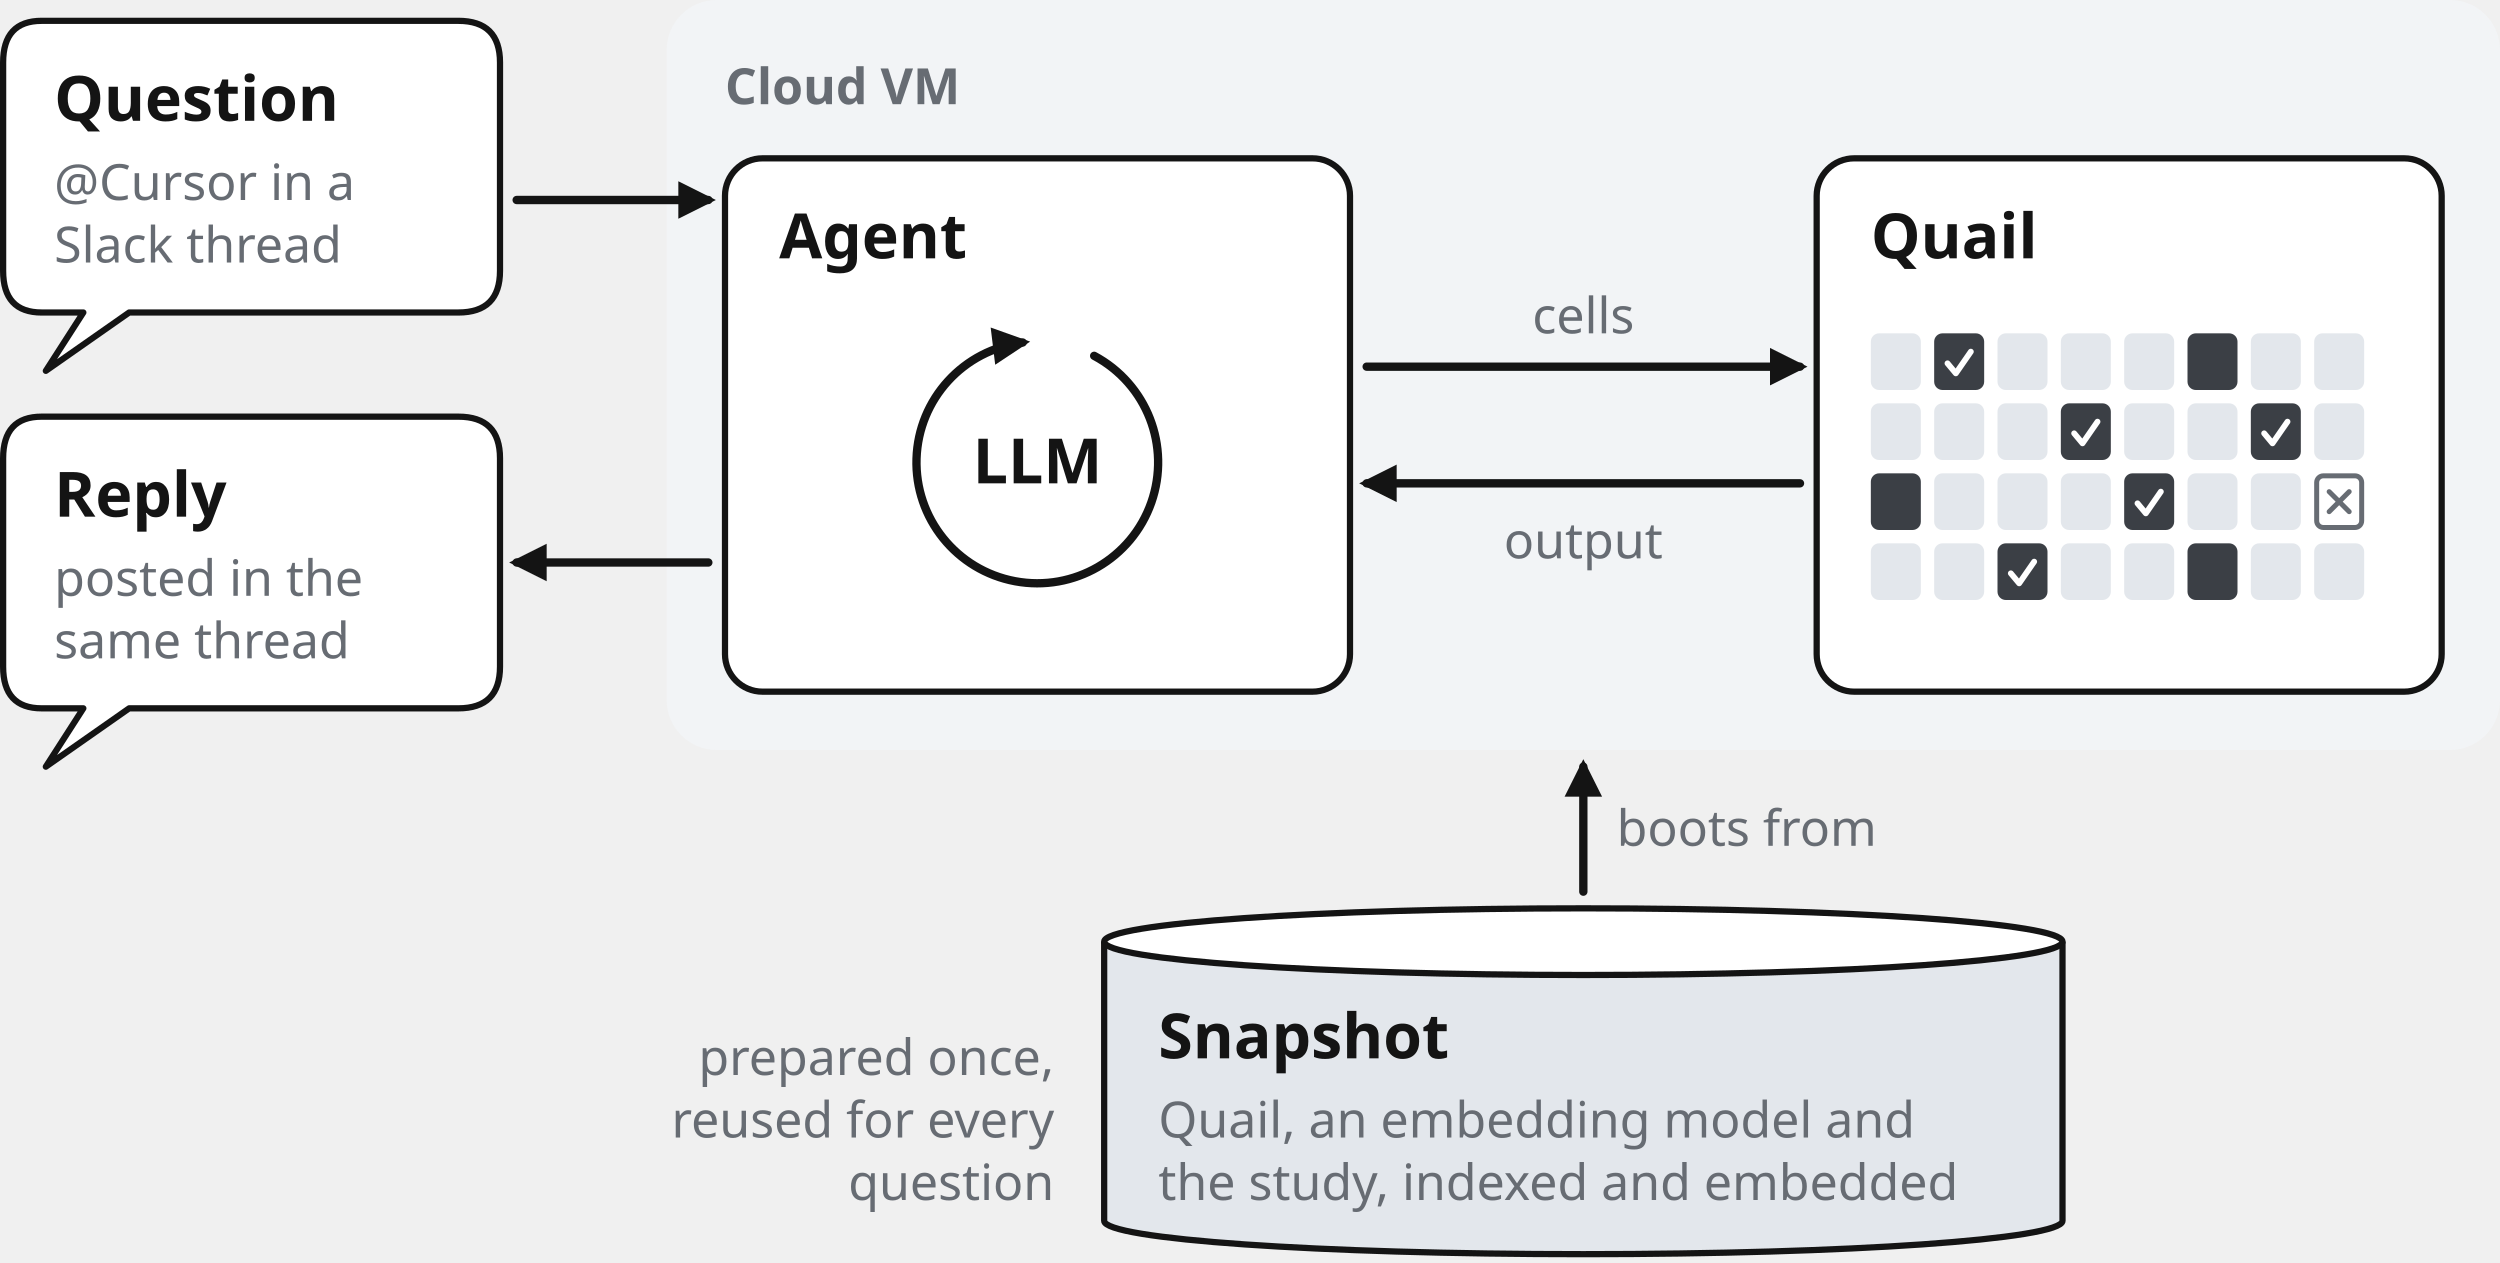
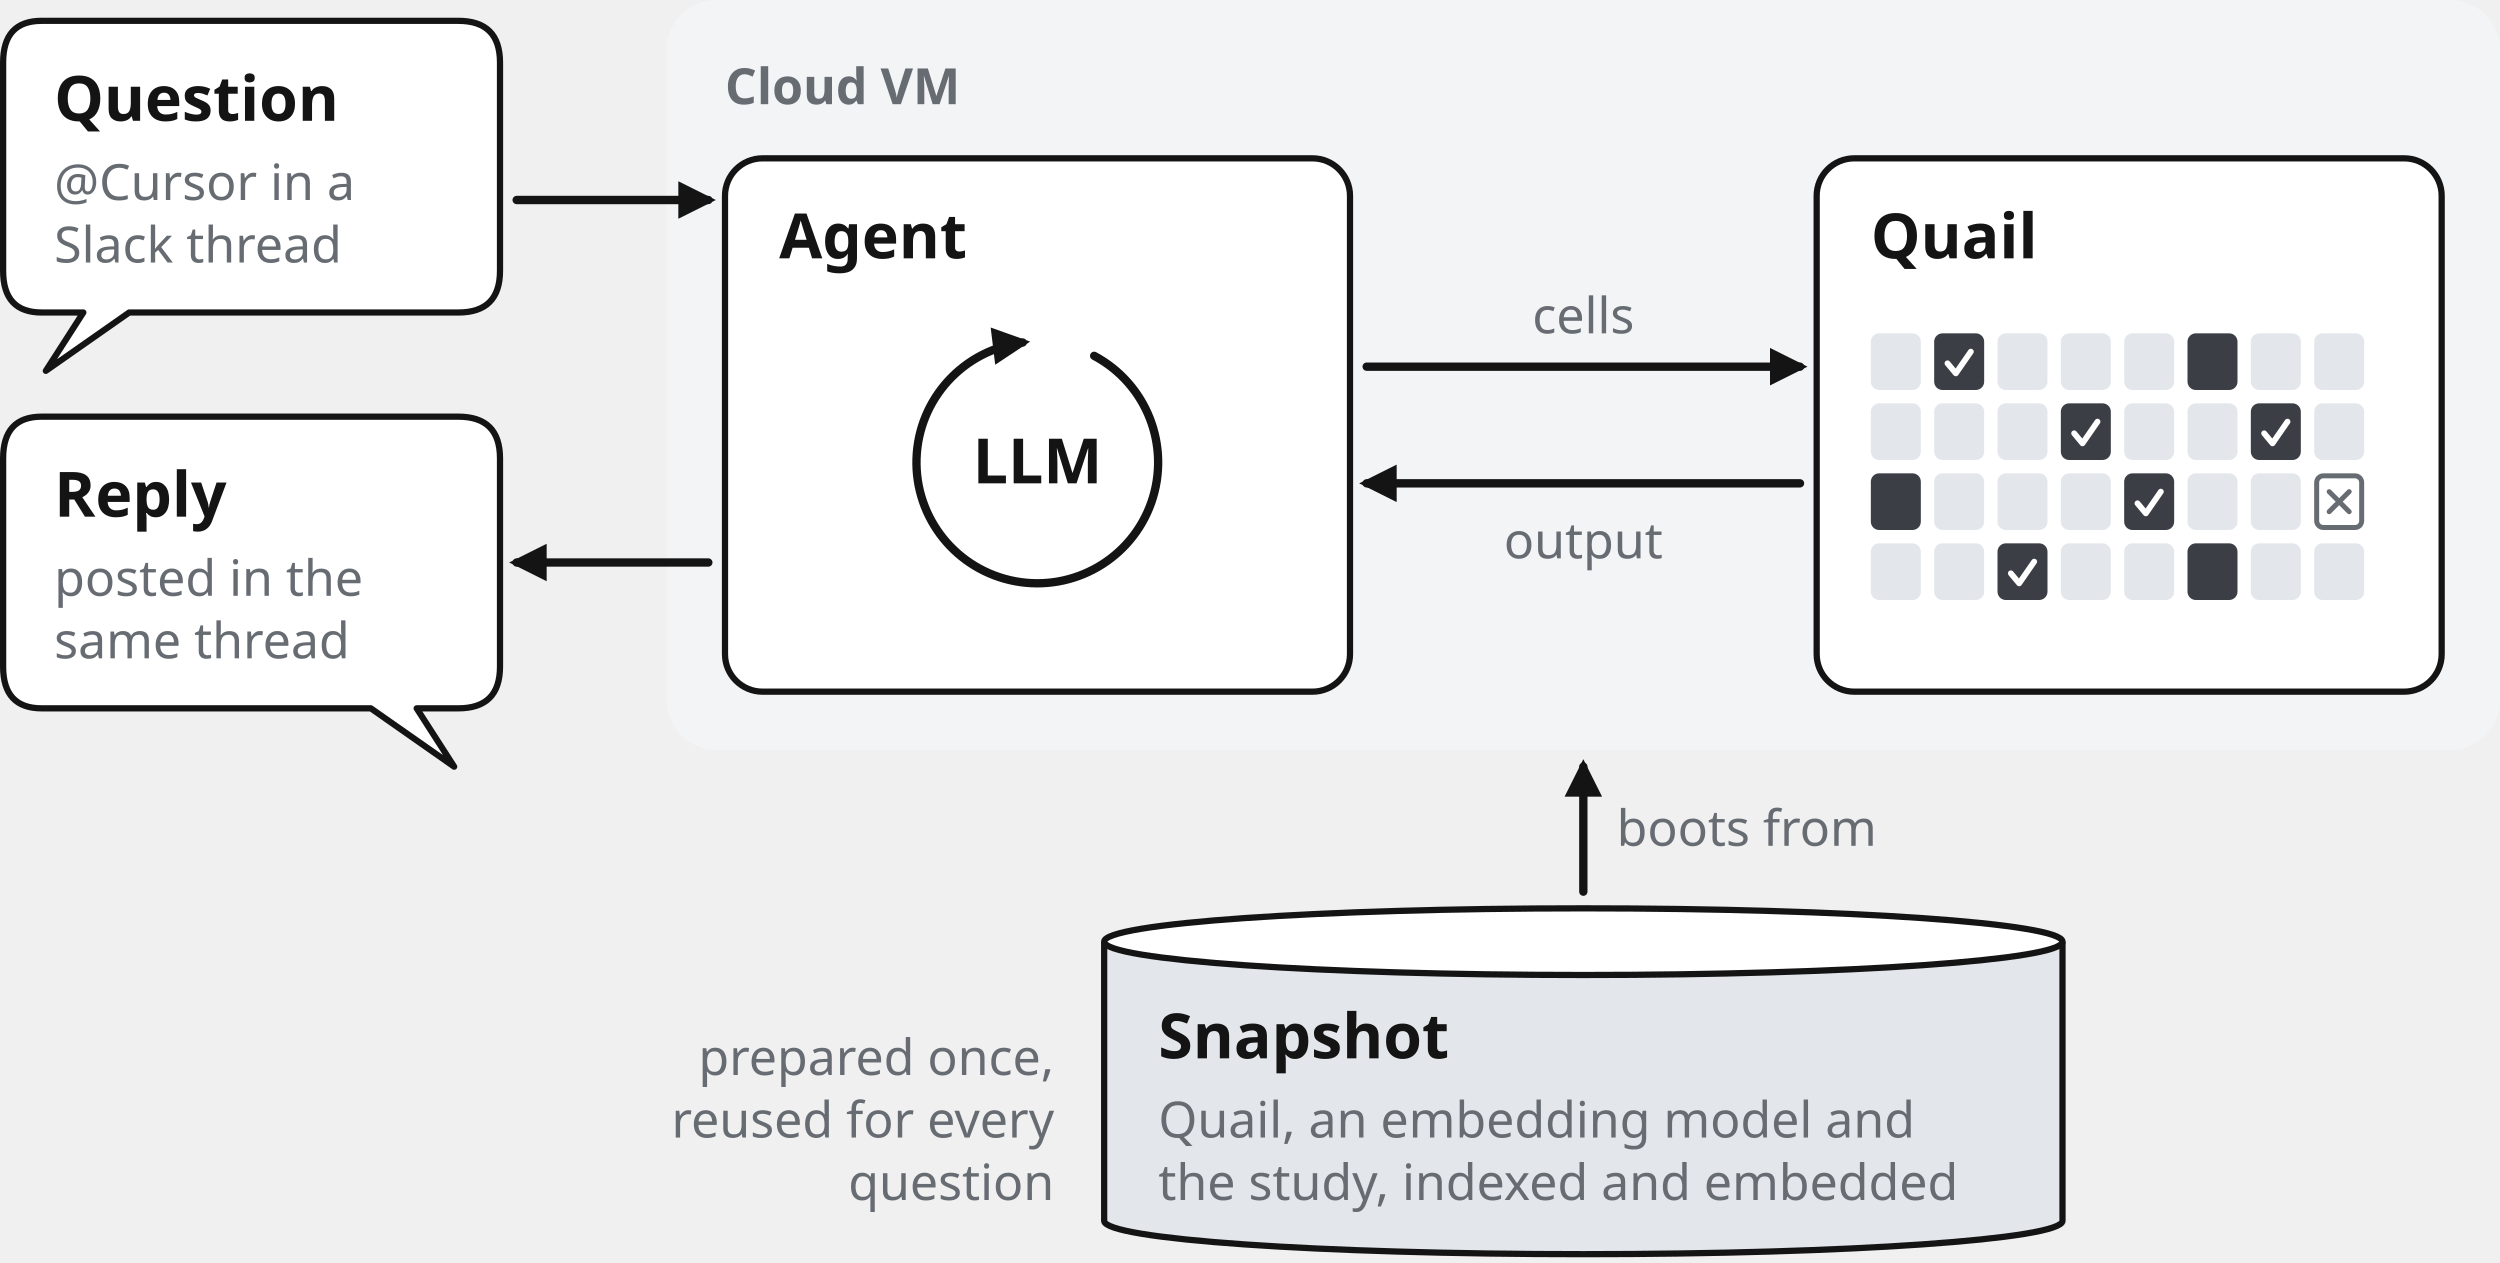
<svg xmlns="http://www.w3.org/2000/svg" viewBox="0 0 1200 606" width="1200" height="606">
  <style>
    text { font-family: 'Source Sans 3', sans-serif; fill: #141414; }
    .h { font-size: 30px; font-weight: 700; }
    .b { font-size: 25px; }
    .s { font-size: 24px; fill: #676C73; }
    .cap { font-size: 24px; font-weight: 700; fill: #676C73; }
    .m { font-family: 'Source Code Pro', monospace; font-size: 24px; font-weight: 500; font-variant-ligatures: none; }
    .ln { fill: none; stroke: #141414; stroke-width: 4; stroke-linecap: round; stroke-linejoin: round; }
  </style>
  <defs>
    <marker id="a" viewBox="0 0 10 10" refX="8" refY="5" markerWidth="4.5" markerHeight="4.5" orient="auto-start-reverse">
      <path d="M0,0 L10,5 L0,10 z" fill="#141414" />
    </marker>
  </defs>
  <rect x="320" y="0" width="880" height="360" rx="24" fill="#F2F4F6" />
  <text class="cap" x="348" y="50">Cloud VM</text>
  <rect x="348" y="76" width="300" height="256" rx="18" fill="#fff" stroke="#141414" stroke-width="3" />
  <text class="h" x="374" y="124" style="font-size:30px">Agent</text>
  <path class="ln" d="M525.2,170.8 A58,58 0 1 1 490.9,164.4" marker-end="url(#a)" style="stroke-width:4" />
  <text class="h" x="498" y="232" text-anchor="middle" style="font-size:30px">LLM</text>
  <rect x="872" y="76" width="300" height="256" rx="18" fill="#fff" stroke="#141414" stroke-width="3" />
  <text class="h" x="898" y="124" style="font-size:30px">Quail</text>
  <g transform="translate(898,160) scale(0.8)">
    <rect x="0" y="0" width="30" height="34" rx="5" fill="#E3E7EC" />
    <rect x="38" y="0" width="30" height="34" rx="5" fill="#3B3F45" />
    <path d="M46,18 L51,24 L60,11" fill="none" stroke="#fff" stroke-width="3.5" stroke-linecap="round" stroke-linejoin="round" />
    <rect x="76" y="0" width="30" height="34" rx="5" fill="#E3E7EC" />
    <rect x="114" y="0" width="30" height="34" rx="5" fill="#E3E7EC" />
    <rect x="152" y="0" width="30" height="34" rx="5" fill="#E3E7EC" />
    <rect x="190" y="0" width="30" height="34" rx="5" fill="#3B3F45" />
    <rect x="228" y="0" width="30" height="34" rx="5" fill="#E3E7EC" />
    <rect x="266" y="0" width="30" height="34" rx="5" fill="#E3E7EC" />
    <rect x="0" y="42" width="30" height="34" rx="5" fill="#E3E7EC" />
    <rect x="38" y="42" width="30" height="34" rx="5" fill="#E3E7EC" />
    <rect x="76" y="42" width="30" height="34" rx="5" fill="#E3E7EC" />
    <rect x="114" y="42" width="30" height="34" rx="5" fill="#3B3F45" />
    <path d="M122,60 L127,66 L136,53" fill="none" stroke="#fff" stroke-width="3.5" stroke-linecap="round" stroke-linejoin="round" />
    <rect x="152" y="42" width="30" height="34" rx="5" fill="#E3E7EC" />
    <rect x="190" y="42" width="30" height="34" rx="5" fill="#E3E7EC" />
    <rect x="228" y="42" width="30" height="34" rx="5" fill="#3B3F45" />
    <path d="M236,60 L241,66 L250,53" fill="none" stroke="#fff" stroke-width="3.5" stroke-linecap="round" stroke-linejoin="round" />
    <rect x="266" y="42" width="30" height="34" rx="5" fill="#E3E7EC" />
    <rect x="0" y="84" width="30" height="34" rx="5" fill="#3B3F45" />
    <rect x="38" y="84" width="30" height="34" rx="5" fill="#E3E7EC" />
    <rect x="76" y="84" width="30" height="34" rx="5" fill="#E3E7EC" />
    <rect x="114" y="84" width="30" height="34" rx="5" fill="#E3E7EC" />
    <rect x="152" y="84" width="30" height="34" rx="5" fill="#3B3F45" />
    <path d="M160,102 L165,108 L174,95" fill="none" stroke="#fff" stroke-width="3.5" stroke-linecap="round" stroke-linejoin="round" />
    <rect x="190" y="84" width="30" height="34" rx="5" fill="#E3E7EC" />
    <rect x="228" y="84" width="30" height="34" rx="5" fill="#E3E7EC" />
    <rect x="267.5" y="85.5" width="27" height="31" rx="4" fill="#fff" stroke="#676C73" stroke-width="3" />
    <path d="M275,95 L287,107 M287,95 L275,107" stroke="#676C73" stroke-width="3" stroke-linecap="round" />
    <rect x="0" y="126" width="30" height="34" rx="5" fill="#E3E7EC" />
    <rect x="38" y="126" width="30" height="34" rx="5" fill="#E3E7EC" />
    <rect x="76" y="126" width="30" height="34" rx="5" fill="#3B3F45" />
    <path d="M84,144 L89,150 L98,137" fill="none" stroke="#fff" stroke-width="3.5" stroke-linecap="round" stroke-linejoin="round" />
    <rect x="114" y="126" width="30" height="34" rx="5" fill="#E3E7EC" />
    <rect x="152" y="126" width="30" height="34" rx="5" fill="#E3E7EC" />
    <rect x="190" y="126" width="30" height="34" rx="5" fill="#3B3F45" />
    <rect x="228" y="126" width="30" height="34" rx="5" fill="#E3E7EC" />
    <rect x="266" y="126" width="30" height="34" rx="5" fill="#E3E7EC" />
  </g>
  <path class="ln" d="M656,176 L864,176" marker-end="url(#a)" />
  <text class="s" x="760" y="160" text-anchor="middle">cells</text>
  <path class="ln" d="M864,232 L656,232" marker-end="url(#a)" />
  <text class="s" x="760" y="268" text-anchor="middle">output</text>
  <path d="M20,10 H220 Q240,10 240,30 V130 Q240,150 220,150 H62 L22,178 L40,150 H20 Q1.5,150 1.5,130 V30 Q1.5,10 20,10 Z" fill="#fff" stroke="#141414" stroke-width="3" stroke-linejoin="round" />
  <text class="h" x="26" y="58" style="font-size:30px">Question</text>
  <text class="s" x="26" y="96">@Cursor in a</text>
  <text class="s" x="26" y="126">Slack thread</text>
  <path class="ln" d="M248,96 L340,96" marker-end="url(#a)" />
-   <path d="M20,200 H220 Q240,200 240,220 V320 Q240,340 220,340 H62 L22,368 L40,340 H20 Q1.5,340 1.5,320 V220 Q1.5,200 20,200 Z" fill="#fff" stroke="#141414" stroke-width="3" stroke-linejoin="round" />
+   <path d="M20,200 H220 Q240,200 240,220 V320 Q240,340 220,340 H200 L218,368 L178,340 H20 Q1.5,340 1.5,320 V220 Q1.5,200 20,200 Z" fill="#fff" stroke="#141414" stroke-width="3" stroke-linejoin="round" />
  <text class="h" x="26" y="248" style="font-size:30px">Reply</text>
  <text class="s" x="26" y="286">posted in the</text>
  <text class="s" x="26" y="316">same thread</text>
  <path class="ln" d="M340,270 L248,270" marker-end="url(#a)" />
  <path class="ln" d="M760.0,428 L760.0,368" marker-end="url(#a)" />
  <text class="s" x="776" y="406">boots from</text>
  <path d="M530.0,452 V586 A230.0,16 0 0 0 990.0,586 V452" fill="#E3E7EC" stroke="#141414" stroke-width="3" />
  <ellipse cx="760.0" cy="452" rx="230.0" ry="16" fill="#fff" stroke="#141414" stroke-width="3" />
  <text class="h" x="556" y="508" style="font-size:30px">Snapshot</text>
  <text class="s" x="556" y="546">Quail, an embedding model and</text>
  <text class="s" x="556" y="576">the study, indexed and embedded</text>
  <text class="s" x="506" y="516" text-anchor="end">prepared once,</text>
  <text class="s" x="506" y="546" text-anchor="end">reused for every</text>
  <text class="s" x="506" y="576" text-anchor="end">question</text>
</svg>
